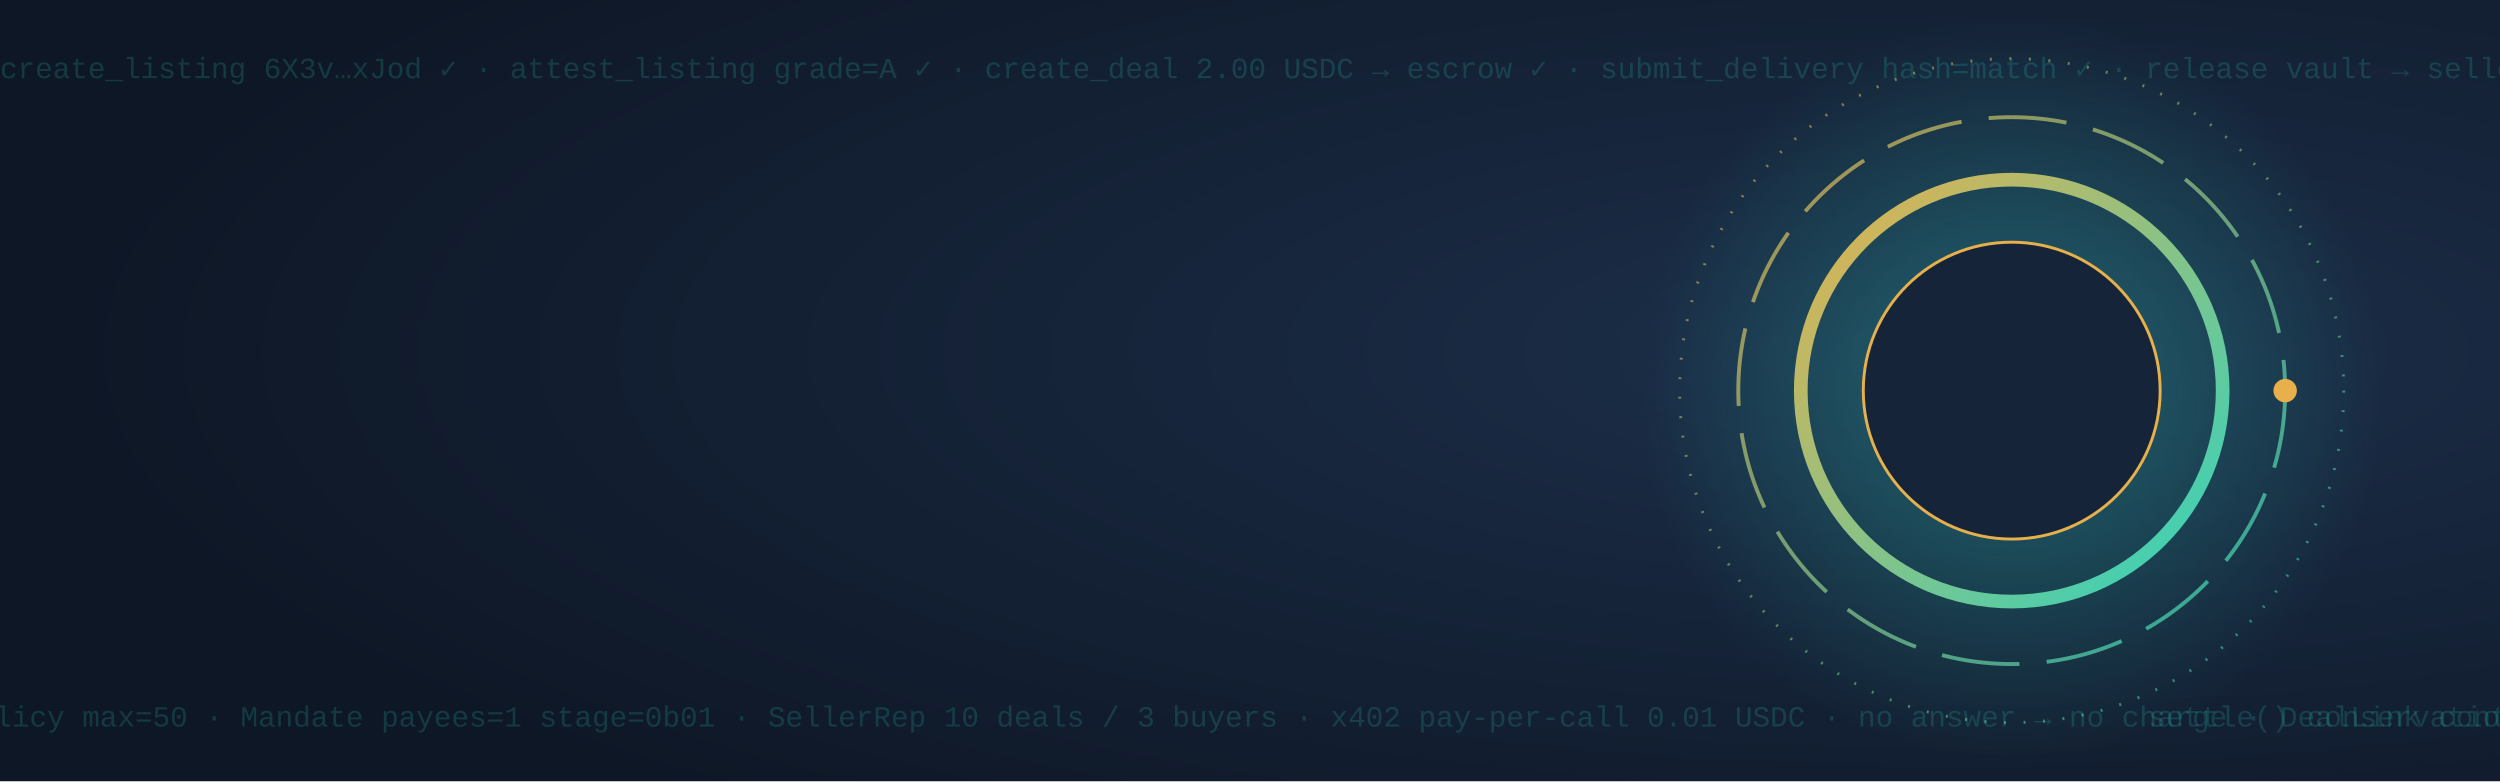
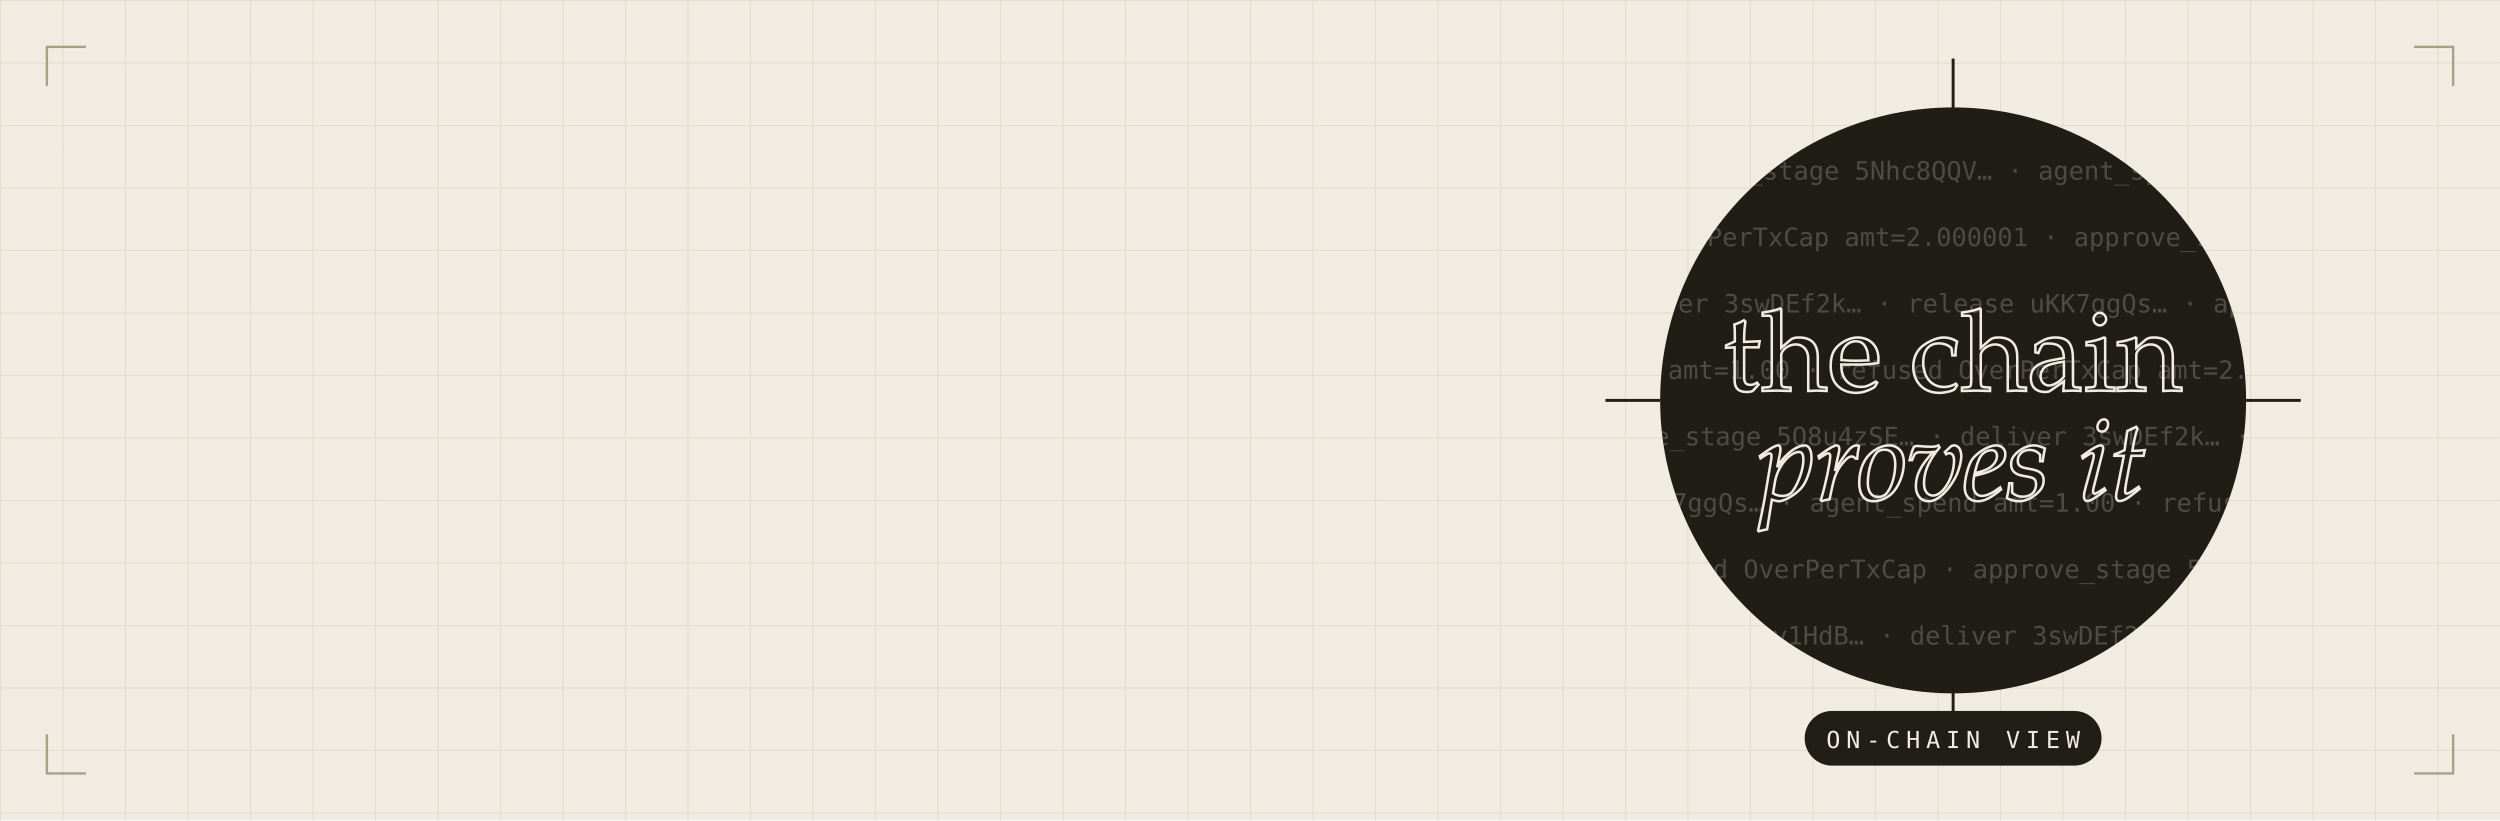
- <svg xmlns="http://www.w3.org/2000/svg" viewBox="0 0 1280 400" width="1280" height="400" role="img" aria-label="Fiducia: trust, enforced on Solana">
-   <style>
-     .tick { font: 15px 'Courier New', monospace; fill: #2DD4BF; opacity: .18 }
-     .spin { transform-origin: 1030px 200px; animation: spin 24s linear infinite }
-     .spinr { transform-origin: 1030px 200px; animation: spin 40s linear infinite reverse }
-     .pulse { transform-origin: 1030px 200px; animation: pulse 3.2s ease-in-out infinite }
-     .shield { stroke-dasharray: 340; stroke-dashoffset: 340; animation: draw 1.6s .3s ease-out forwards }
-     .check { stroke-dasharray: 70; stroke-dashoffset: 70; animation: draw .7s 1.7s ease-out forwards }
-     .fade1 { opacity: 0; animation: up .9s .2s ease-out forwards }
-     .fade2 { opacity: 0; animation: up .9s .6s ease-out forwards }
-     .fade3 { opacity: 0; animation: up .9s 1.0s ease-out forwards }
-     .fade4 { opacity: 0; animation: up .9s 1.4s ease-out forwards }
-     .scroll { animation: scroll 38s linear infinite }
-     .glow { animation: glow 3.2s ease-in-out infinite }
-     .dot { animation: blink 1.4s ease-in-out infinite }
-     @keyframes spin { to { transform: rotate(360deg) } }
-     @keyframes pulse { 0%,100% { transform: scale(1) } 50% { transform: scale(1.035) } }
-     @keyframes draw { to { stroke-dashoffset: 0 } }
-     @keyframes up { from { opacity: 0; transform: translateY(14px) } to { opacity: 1; transform: translateY(0) } }
-     @keyframes scroll { from { transform: translateX(0) } to { transform: translateX(-1400px) } }
-     @keyframes glow { 0%,100% { opacity: .35 } 50% { opacity: .8 } }
-     @keyframes blink { 0%,100% { opacity: 1 } 50% { opacity: .25 } }
-   </style>
+ <svg xmlns="http://www.w3.org/2000/svg" viewBox="0 0 1280 420" width="1280" height="420" role="img" aria-label="Fiducia controls how AI agents spend money, enforced on Solana">
  <defs>
-     <radialGradient id="bg" cx="78%" cy="45%" r="75%">
-       <stop offset="0" stop-color="#1C2F4A" />
-       <stop offset="1" stop-color="#0E1726" />
-     </radialGradient>
-     <linearGradient id="ring" x1="0" y1="0" x2="1" y2="1">
-       <stop offset="0" stop-color="#E8B04B" />
-       <stop offset="1" stop-color="#2DD4BF" />
-     </linearGradient>
-     <radialGradient id="halo" cx="50%" cy="50%" r="50%">
-       <stop offset="0" stop-color="#2DD4BF" stop-opacity=".35" />
-       <stop offset="1" stop-color="#2DD4BF" stop-opacity="0" />
-     </radialGradient>
+     <pattern id="g" width="32" height="32" patternUnits="userSpaceOnUse">
+       <path d="M32 0H0V32" fill="none" stroke="#E3DCCB" stroke-width="1" />
+     </pattern>
+     <clipPath id="c">
+       <circle cx="1000" cy="205" r="150" />
+     </clipPath>
+     <style>
+       .serif{font-family:'Instrument Serif','Iowan Old Style','Palatino Linotype',Georgia,serif}
+       .mono{font-family:'JetBrains Mono',ui-monospace,Menlo,Consolas,monospace}
+       .tick{font-size:13px;fill:#F1ECE1;opacity:.22}
+       .scroll{animation:s 40s linear infinite}
+       @keyframes s{from{transform:translateX(0)}to{transform:translateX(-600px)}}
+       .up{opacity:0;animation:u .9s ease-out forwards}
+       @keyframes u{from{opacity:0;transform:translateY(10px)}to{opacity:1;transform:none}}
+       .dot{animation:b 1.6s ease-in-out infinite}
+       @keyframes b{50%{opacity:.25}}
+       @media (prefers-reduced-motion:reduce){.scroll,.dot{animation:none}.up{animation:none;opacity:1}}
+     </style>
  </defs>
-   <rect width="1280" height="400" fill="url(#bg)" />
-   <g class="scroll">
-     <text class="tick" x="0" y="40">create_listing 6X3v…xJod ✓ · attest_listing grade=A ✓ · create_deal 2.00 USDC → escrow ✓ · submit_delivery hash=match ✓ · release vault → seller ✓ · create_mission + fee ✓ · add_mandate cap=5 ✓ · approve_stage plan=d169… ✓ · agent_spend 1.00 USDC ✓ · revoke_mandate ✓ ·</text>
-     <text class="tick" x="1400" y="40">create_listing 6X3v…xJod ✓ · attest_listing grade=A ✓ · create_deal 2.00 USDC → escrow ✓ · submit_delivery hash=match ✓ · release vault → seller ✓ · create_mission + fee ✓ · add_mandate cap=5 ✓ · approve_stage plan=d169… ✓ · agent_spend 1.00 USDC ✓ · revoke_mandate ✓ ·</text>
-     <text class="tick" x="-300" y="372">settle() conservation ✓ · BuyerPolicy max=50 · Mandate payees=1 stage=0b01 · SellerRep 10 deals / 3 buyers · x402 pay-per-call 0.01 USDC · no answer → no charge · DealLink content hash ✓ · AssessorRegistry ✓ ·</text>
-     <text class="tick" x="1100" y="372">settle() conservation ✓ · BuyerPolicy max=50 · Mandate payees=1 stage=0b01 · SellerRep 10 deals / 3 buyers · x402 pay-per-call 0.01 USDC · no answer → no charge · DealLink content hash ✓ · AssessorRegistry ✓ ·</text>
+   <rect width="1280" height="420" fill="#F1ECE1" />
+   <rect width="1280" height="420" fill="url(#g)" />
+   <g stroke="#A99F87" stroke-width="1.2" fill="none">
+     <path d="M24 44V24H44" />
+     <path d="M1236 24H1256V44" />
+     <path d="M24 376V396H44" />
+     <path d="M1236 396H1256V376" />
  </g>
-   <circle cx="1030" cy="200" r="190" fill="url(#halo)" class="glow" />
-   <g class="spinr">
-     <circle cx="1030" cy="200" r="170" fill="none" stroke="url(#ring)" stroke-width="1.5" stroke-dasharray="1 9" opacity=".6" />
+   <g class="up" style="animation-delay:.1s">
+     <circle cx="96" cy="88" r="16" fill="#211E18" />
+     <text x="96" y="95" text-anchor="middle" class="serif" font-style="italic" font-size="20" fill="#F1ECE1">f</text>
+     <text x="124" y="93" class="mono" font-size="14" letter-spacing="3.5" fill="#4E4A3F" font-weight="700">ROAD TO COLOSSEUM · 2026</text>
  </g>
-   <g class="spin">
-     <circle cx="1030" cy="200" r="140" fill="none" stroke="url(#ring)" stroke-width="2" stroke-dasharray="40 14" opacity=".75" />
-     <circle cx="1170" cy="200" r="6" fill="#E8B04B" />
+   <text x="80" y="232" class="serif up" font-size="150" fill="#211E18" letter-spacing="-4" style="animation-delay:.3s">Fiduc<tspan font-style="italic">ia</tspan>
+   </text>
+   <text x="84" y="292" class="serif up" font-size="40" font-style="italic" fill="#4E4A3F" style="animation-delay:.6s">Controls how AI agents spend money.</text>
+   <text x="84" y="332" class="serif up" font-size="21" fill="#4E4A3F" style="animation-delay:.8s">Spending controls and escrow for AI agents, enforced on Solana.</text>
+   <g class="up" style="animation-delay:1s">
+     <rect x="84" y="352" width="246" height="34" rx="17" fill="#F9F6EE" stroke="#A99F87" stroke-dasharray="3 3" />
+     <text x="207" y="374" text-anchor="middle" class="mono" font-size="14" fill="#211E18">fiducia-orpin.vercel.app</text>
+     <rect x="342" y="352" width="160" height="34" rx="17" fill="#211E18" />
+     <circle class="dot" cx="364" cy="369" r="5" fill="#5BBF6A" />
+     <text x="378" y="374" class="mono" font-size="14" fill="#F1ECE1">Live on devnet</text>
  </g>
-   <g class="pulse">
-     <circle cx="1030" cy="200" r="108" fill="none" stroke="url(#ring)" stroke-width="7" />
-     <circle cx="1030" cy="200" r="76" fill="#16243A" stroke="#E8B04B" stroke-width="1.5" />
+   <line x1="1000" y1="30" x2="1000" y2="58" stroke="#211E18" stroke-width="1.5" />
+   <line x1="1000" y1="352" x2="1000" y2="380" stroke="#211E18" stroke-width="1.5" />
+   <line x1="822" y1="205" x2="850" y2="205" stroke="#211E18" stroke-width="1.5" />
+   <line x1="1150" y1="205" x2="1178" y2="205" stroke="#211E18" stroke-width="1.5" />
+   <circle cx="1000" cy="205" r="150" fill="#201D17" />
+   <g clip-path="url(#c)" class="mono tick">
+     <g class="scroll">
+       <text x="840" y="92">approve_stage 5Nhc8QQV… · agent_spend 2jLv1HdB… · refused OverPerTxCap amt=2.000001 · deliver 3swDEf2k… · release uKK7ggQs… · approve_stage 5Nhc8QQV…</text>
+       <text x="780" y="126">refused OverPerTxCap amt=2.000001 · approve_stage 5Q8u4zSE… · deliver 3swDEf2k… · release uKK7ggQs… · agent_spend amt=1.00 · refused OverPerTxCap</text>
+       <text x="820" y="160">deliver 3swDEf2k… · release uKK7ggQs… · approve_stage 5Nhc8QQV… · agent_spend 2jLv1HdB… · refused OverPerTxCap amt=2.000001 · deliver 3swDEf2k…</text>
+       <text x="760" y="194">agent_spend amt=1.00 · refused OverPerTxCap amt=2.000001 · approve_stage 5Q8u4zSE… · deliver 3swDEf2k… · release uKK7ggQs… · agent_spend amt=1.00</text>
+       <text x="800" y="228">approve_stage 5Q8u4zSE… · deliver 3swDEf2k… · release uKK7ggQs… · agent_spend 2jLv1HdB… · refused OverPerTxCap · approve_stage 5Nhc8QQV…</text>
+       <text x="770" y="262">release uKK7ggQs… · agent_spend amt=1.00 · refused OverPerTxCap amt=2.000001 · approve_stage 5Nhc8QQV… · deliver 3swDEf2k… · release uKK7ggQs…</text>
+       <text x="830" y="296">refused OverPerTxCap · approve_stage 5Q8u4zSE… · agent_spend 2jLv1HdB… · deliver 3swDEf2k… · release uKK7ggQs… · refused OverPerTxCap</text>
+       <text x="790" y="330">agent_spend 2jLv1HdB… · deliver 3swDEf2k… · release uKK7ggQs… · approve_stage 5Nhc8QQV… · refused OverPerTxCap amt=2.000001 · agent_spend</text>
+     </g>
  </g>
-   <path class="shield" d="M1030 148 L1068 164 L1068 200 C1068 226 1051 245 1030 254 C1009 245 992 226 992 200 L992 164 Z" fill="none" stroke="#E8B04B" stroke-width="5" stroke-linejoin="round" />
-   <path class="check" d="M1011 202 L1025 216 L1052 187" fill="none" stroke="#2DD4BF" stroke-width="6" stroke-linecap="round" stroke-linejoin="round" />
-   <g class="fade1">
-     <text x="80" y="108" fill="#E8B04B" font-family="Helvetica, Arial, sans-serif" font-size="18" font-weight="700" letter-spacing="5">SUPERTEAM GERMANY × WHU 2026 · SOLANA DEVNET</text>
-   </g>
-   <g class="fade2">
-     <text x="76" y="225" fill="#F5F1E8" font-family="Georgia, 'Times New Roman', serif" font-size="128" font-weight="700" letter-spacing="-2">Fiducia</text>
-   </g>
-   <g class="fade3">
-     <text x="80" y="285" fill="#F5F1E8" font-family="Georgia, 'Times New Roman', serif" font-size="38" font-style="italic">Trust, enforced on Solana.</text>
-   </g>
-   <g class="fade4">
-     <circle class="dot" cx="88" cy="328" r="6" fill="#2DD4BF" />
-     <text x="104" y="335" fill="#BFC9D6" font-family="Helvetica, Arial, sans-serif" font-size="21">Live on devnet · buy data, services and whole AI agent teams; the chain enforces every rule.</text>
-   </g>
+   <text x="1000" y="200" text-anchor="middle" class="serif" font-size="58" fill="none" stroke="#F1ECE1" stroke-width="1.3">the chain</text>
+   <text x="1000" y="256" text-anchor="middle" class="serif" font-size="58" font-style="italic" fill="none" stroke="#F1ECE1" stroke-width="1.3">proves it</text>
+   <rect x="924" y="364" width="152" height="28" rx="14" fill="#211E18" />
+   <text x="1000" y="383" text-anchor="middle" class="mono" font-size="12" letter-spacing="3" fill="#F1ECE1">ON-CHAIN VIEW</text>
</svg>
